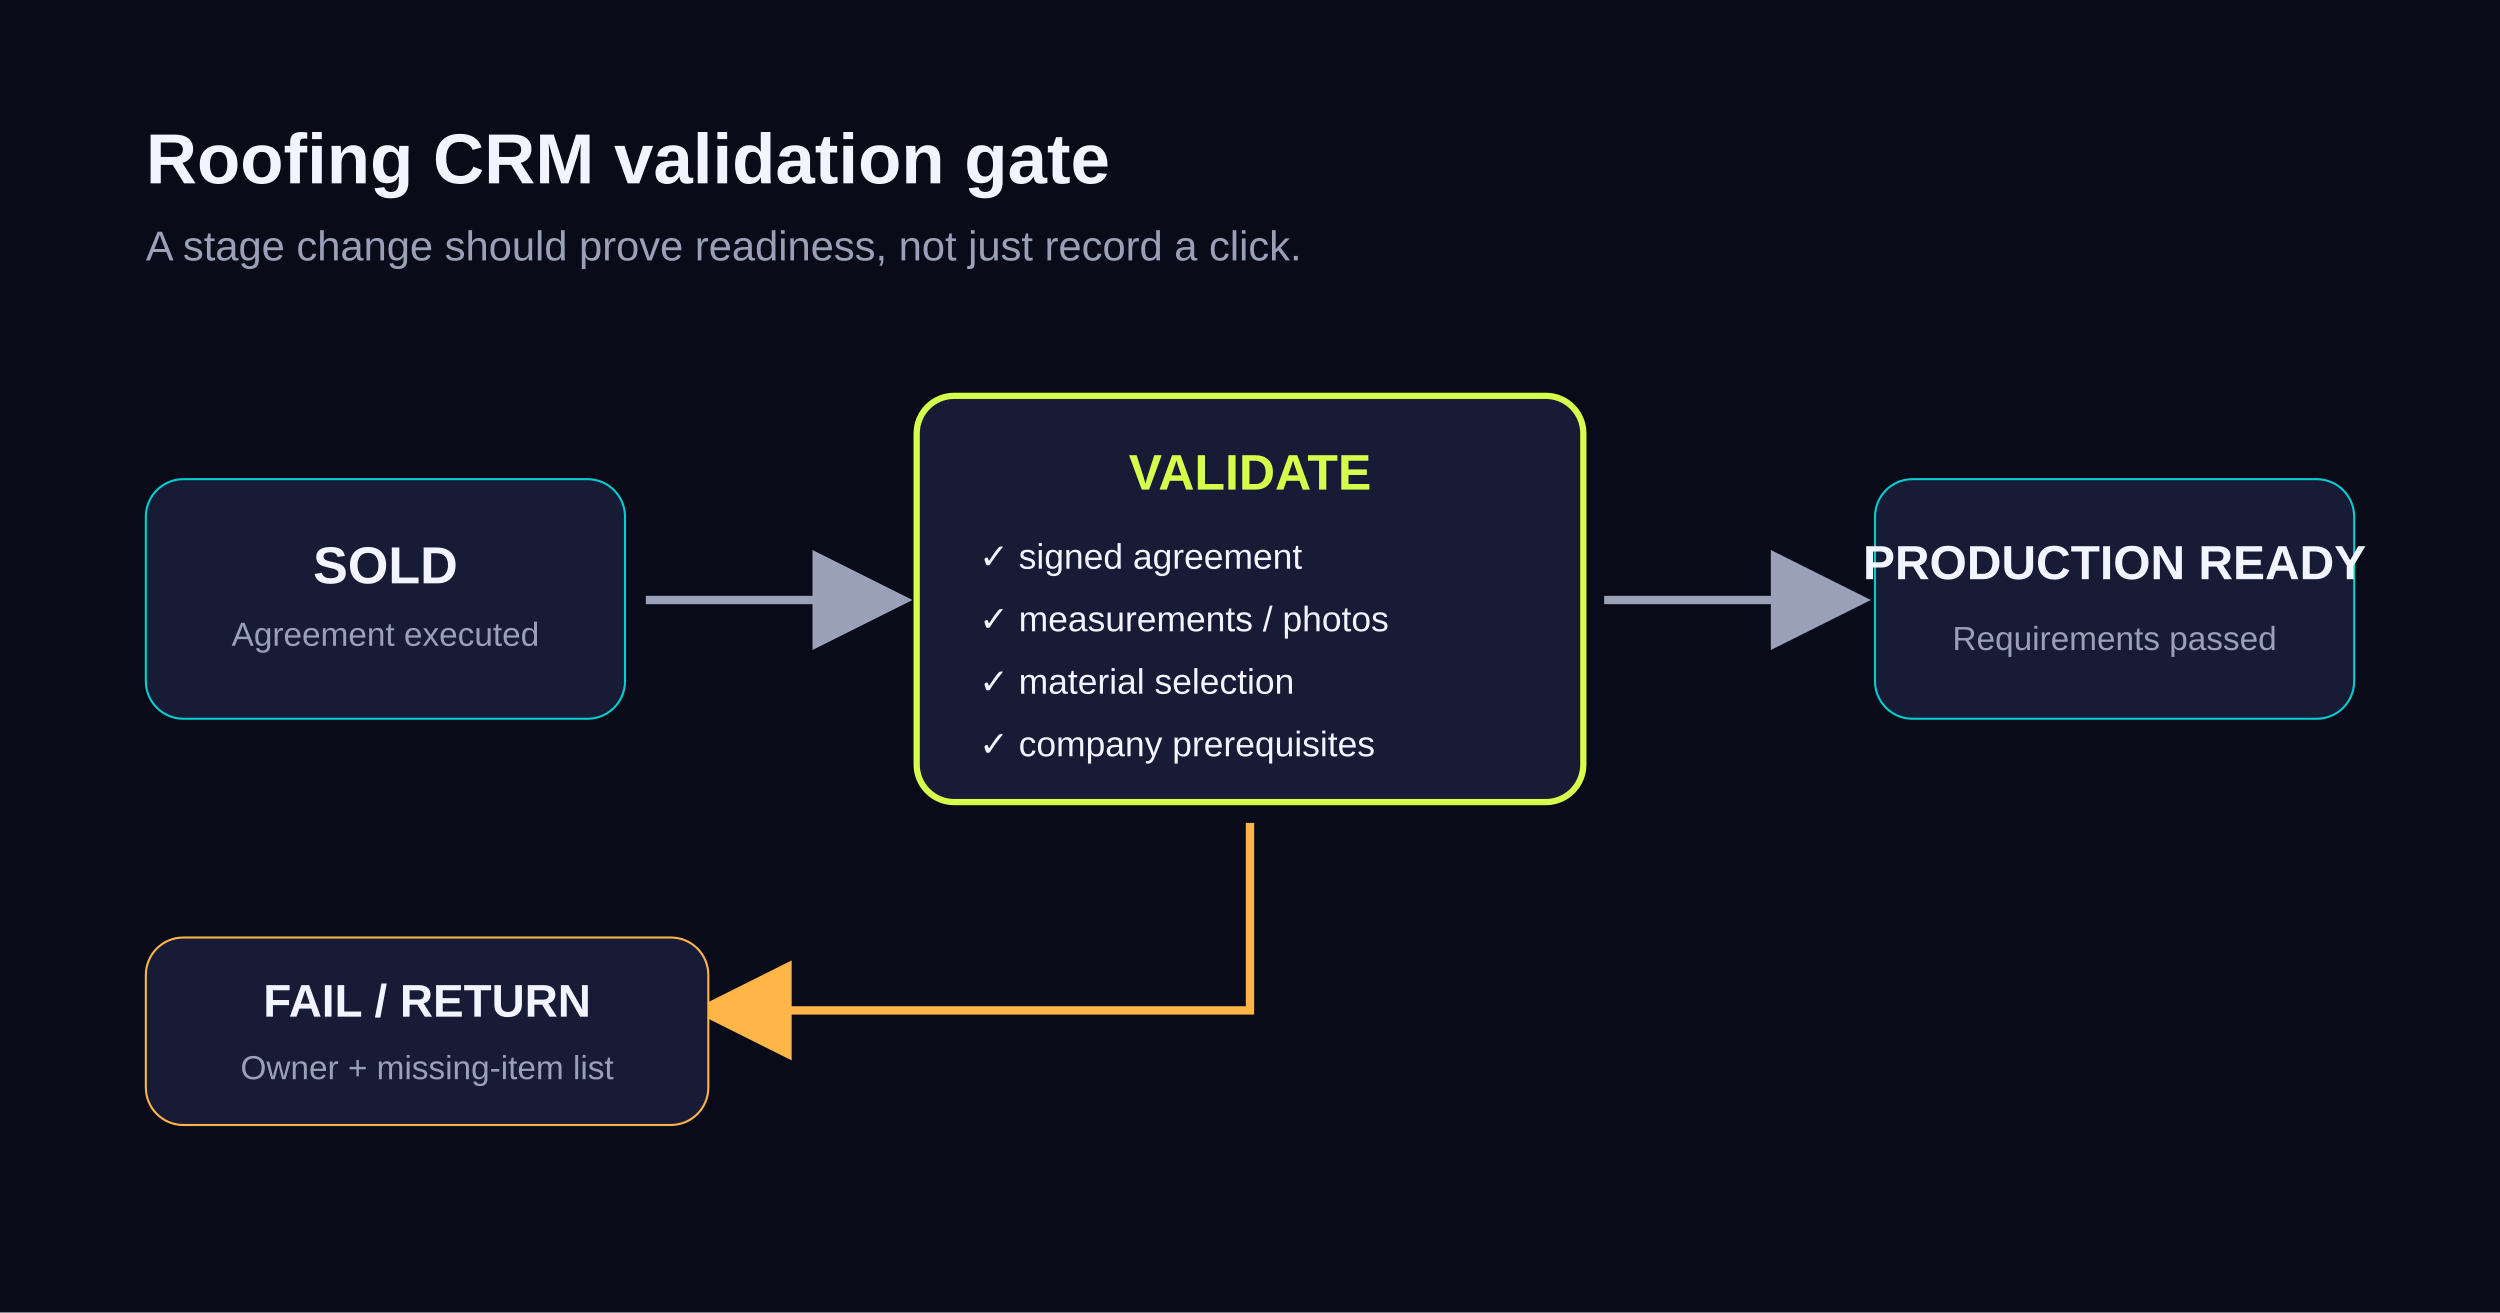
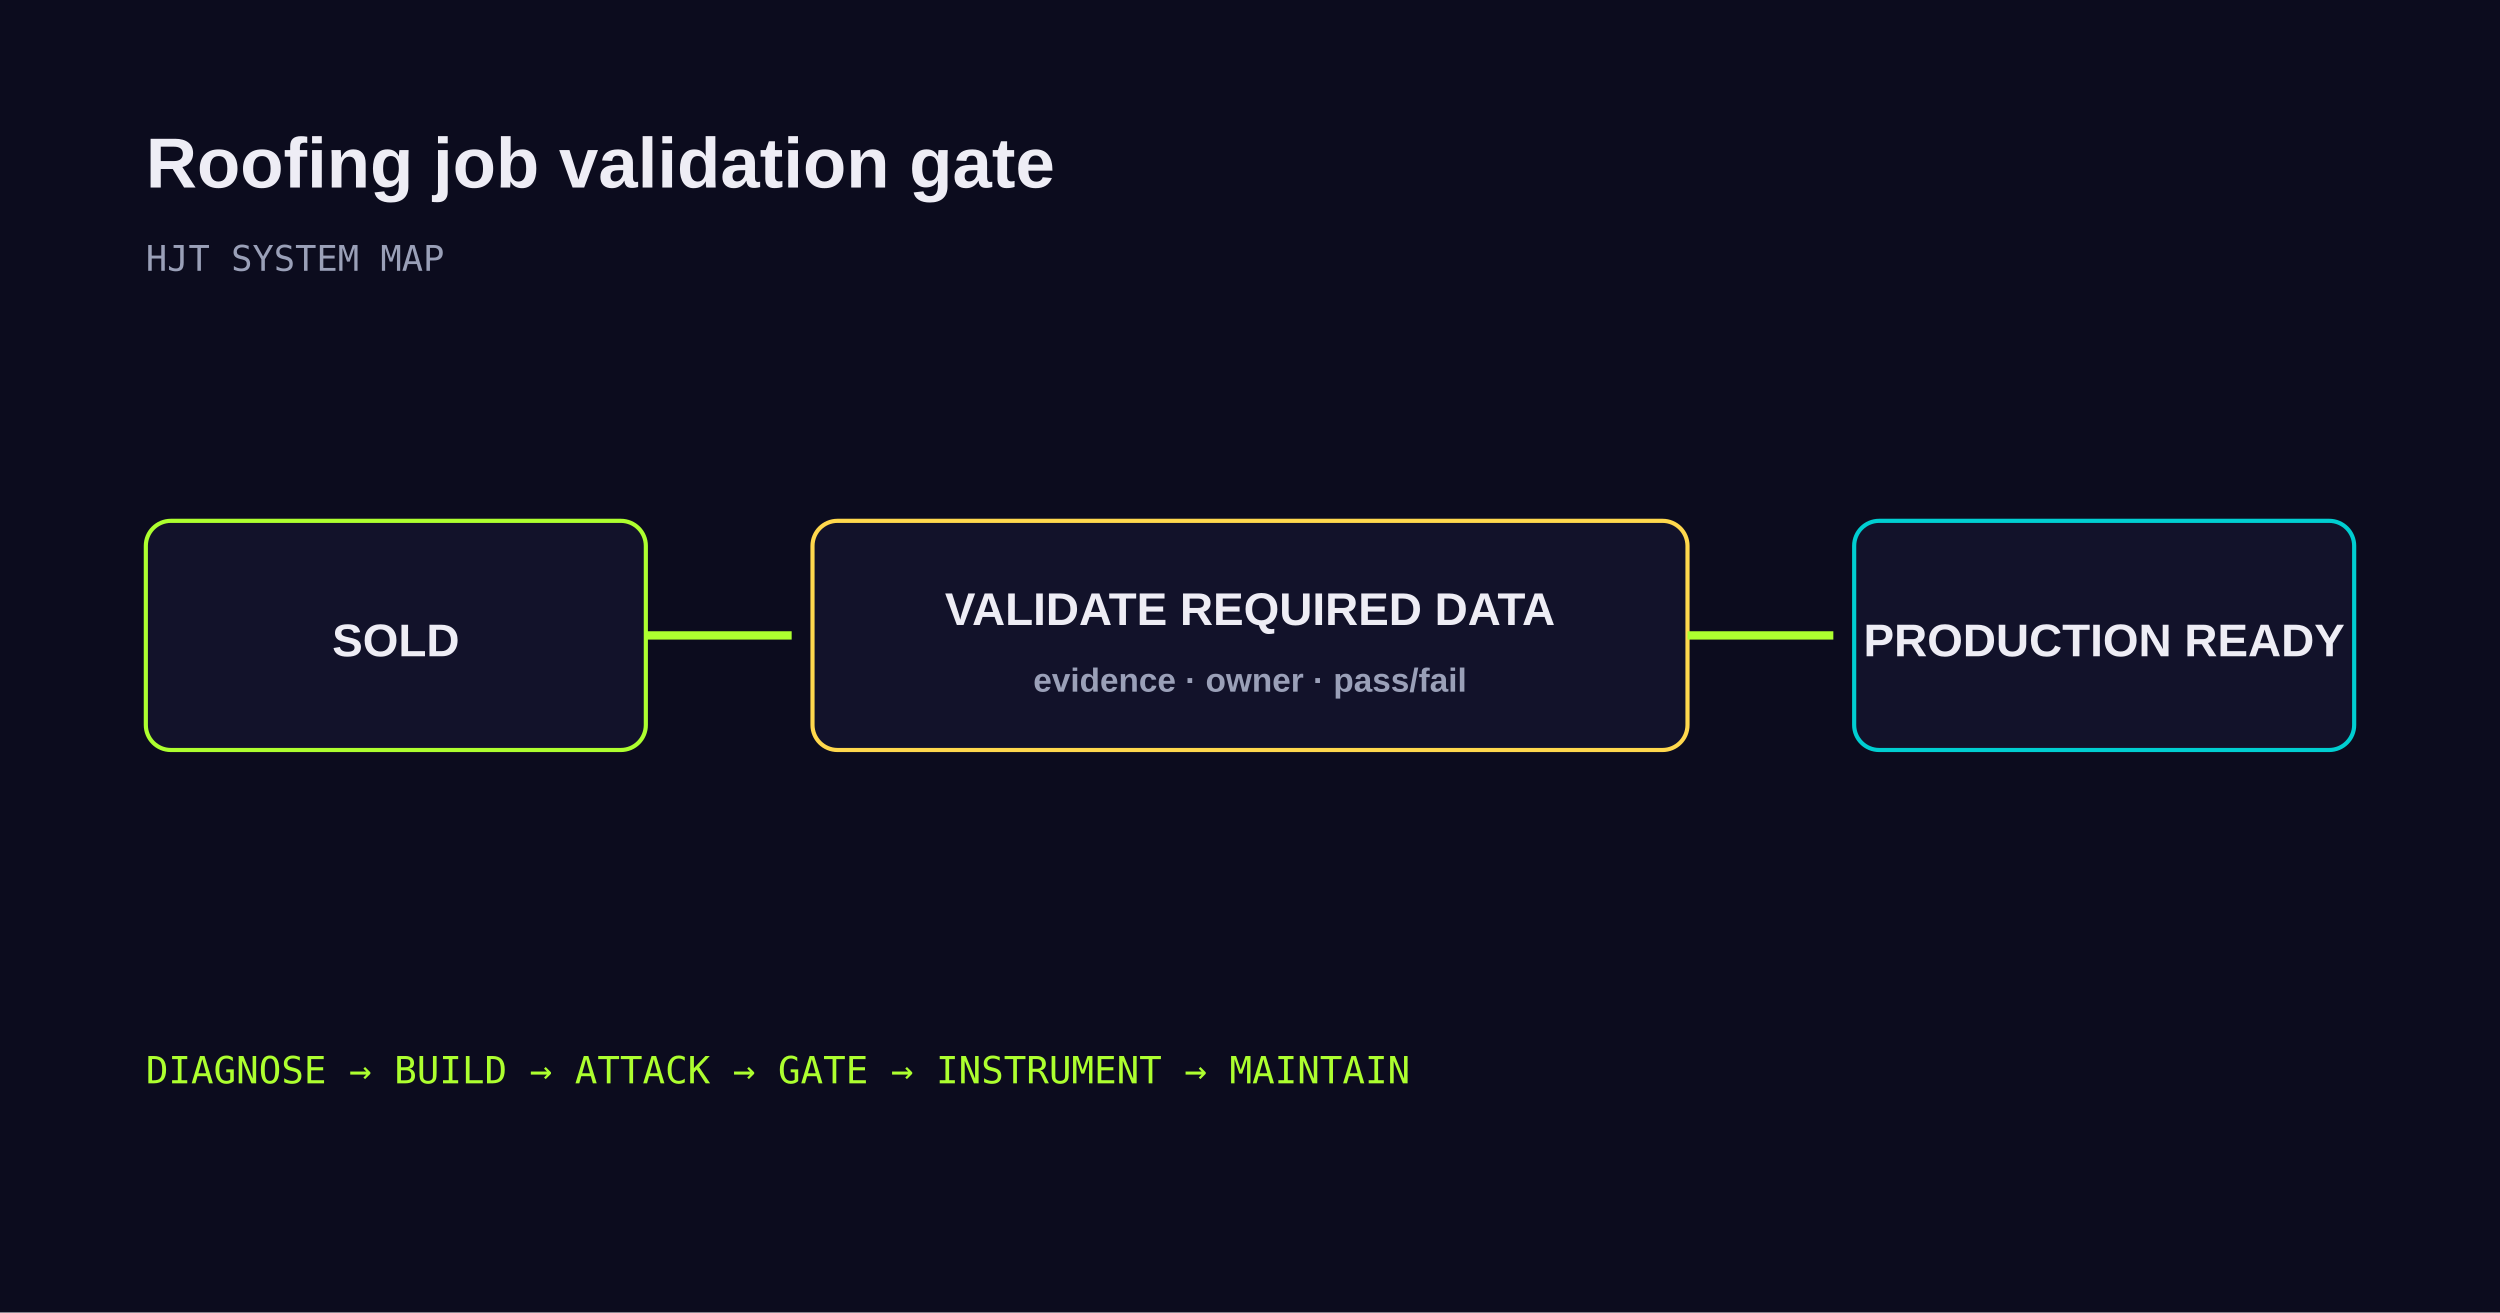
- <svg xmlns="http://www.w3.org/2000/svg" width="1200" height="630" viewBox="0 0 1200 630" role="img" aria-labelledby="title desc">
-   <rect width="1200" height="630" fill="#090b19" />
-   <g font-family="Arial,Helvetica,sans-serif">
-     <text x="70" y="88" fill="#f2f4ff" font-size="34" font-weight="700">Roofing CRM validation gate</text>
-     <text x="70" y="125" fill="#9aa0b8" font-size="20">A stage change should prove readiness, not just record a click.</text>
-     <g transform="translate(70 230)">
-       <rect width="230" height="115" rx="18" fill="#171b35" stroke="#00ced1" />
-       <text x="115" y="50" text-anchor="middle" fill="#f2f4ff" font-size="25" font-weight="700">SOLD</text>
-       <text x="115" y="80" text-anchor="middle" fill="#9aa0b8" font-size="16">Agreement executed</text>
-     </g>
-     <path d="M310 288H430" stroke="#9aa0b8" stroke-width="4" marker-end="url(#a)" />
-     <g transform="translate(440 190)">
-       <rect width="320" height="195" rx="18" fill="#171b35" stroke="#d6ff4b" stroke-width="3" />
-       <text x="160" y="45" text-anchor="middle" fill="#d6ff4b" font-size="24" font-weight="700">VALIDATE</text>
-       <text x="30" y="83" fill="#f2f4ff" font-size="17">✓ signed agreement</text>
-       <text x="30" y="113" fill="#f2f4ff" font-size="17">✓ measurements / photos</text>
-       <text x="30" y="143" fill="#f2f4ff" font-size="17">✓ material selection</text>
-       <text x="30" y="173" fill="#f2f4ff" font-size="17">✓ company prerequisites</text>
-     </g>
-     <path d="M770 288H890" stroke="#9aa0b8" stroke-width="4" marker-end="url(#a)" />
-     <g transform="translate(900 230)">
-       <rect width="230" height="115" rx="18" fill="#171b35" stroke="#00ced1" />
-       <text x="115" y="48" text-anchor="middle" fill="#f2f4ff" font-size="23" font-weight="700">PRODUCTION READY</text>
-       <text x="115" y="82" text-anchor="middle" fill="#9aa0b8" font-size="16">Requirements passed</text>
-     </g>
-     <path d="M600 395V485H340" fill="none" stroke="#ffb547" stroke-width="4" marker-end="url(#b)" />
-     <rect x="70" y="450" width="270" height="90" rx="18" fill="#171b35" stroke="#ffb547" />
-     <text x="205" y="488" text-anchor="middle" fill="#f2f4ff" font-size="22" font-weight="700">FAIL / RETURN</text>
-     <text x="205" y="518" text-anchor="middle" fill="#9aa0b8" font-size="16">Owner + missing-item list</text>
-     <defs>
-       <marker id="a" markerWidth="12" markerHeight="12" refX="10" refY="6" orient="auto">
-         <path d="M0 0L12 6L0 12Z" fill="#9aa0b8" />
-       </marker>
-       <marker id="b" markerWidth="12" markerHeight="12" refX="10" refY="6" orient="auto">
-         <path d="M0 0L12 6L0 12Z" fill="#ffb547" />
-       </marker>
-     </defs>
+ <svg xmlns="http://www.w3.org/2000/svg" width="1200" height="630" viewBox="0 0 1200 630">
+   <rect width="1200" height="630" fill="#0C0C1E" />
+   <text x="70" y="90" fill="#EEEDF5" font-family="Arial" font-size="34" font-weight="700">Roofing job validation gate</text>
+   <text x="70" y="130" fill="#9AA0B8" font-family="monospace" font-size="17">HJT SYSTEM MAP</text>
+   <g font-family="Arial" font-size="22" font-weight="700" text-anchor="middle">
+     <rect x="70" y="250" width="240" height="110" rx="12" fill="#12122A" stroke="#ADFF2F" stroke-width="2" />
+     <text x="190" y="315" fill="#EEEDF5">SOLD</text>
+     <rect x="390" y="250" width="420" height="110" rx="12" fill="#12122A" stroke="#FFD84D" stroke-width="2" />
+     <text x="600" y="300" fill="#EEEDF5">VALIDATE REQUIRED DATA</text>
+     <text x="600" y="332" fill="#9AA0B8" font-size="16">evidence · owner · pass/fail</text>
+     <rect x="890" y="250" width="240" height="110" rx="12" fill="#12122A" stroke="#00CED1" stroke-width="2" />
+     <text x="1010" y="315" fill="#EEEDF5">PRODUCTION READY</text>
  </g>
+   <path d="M310 305H380M810 305H880" stroke="#ADFF2F" stroke-width="4" />
+   <text x="70" y="520" fill="#ADFF2F" font-family="monospace" font-size="18">DIAGNOSE → BUILD → ATTACK → GATE → INSTRUMENT → MAINTAIN</text>
</svg>
